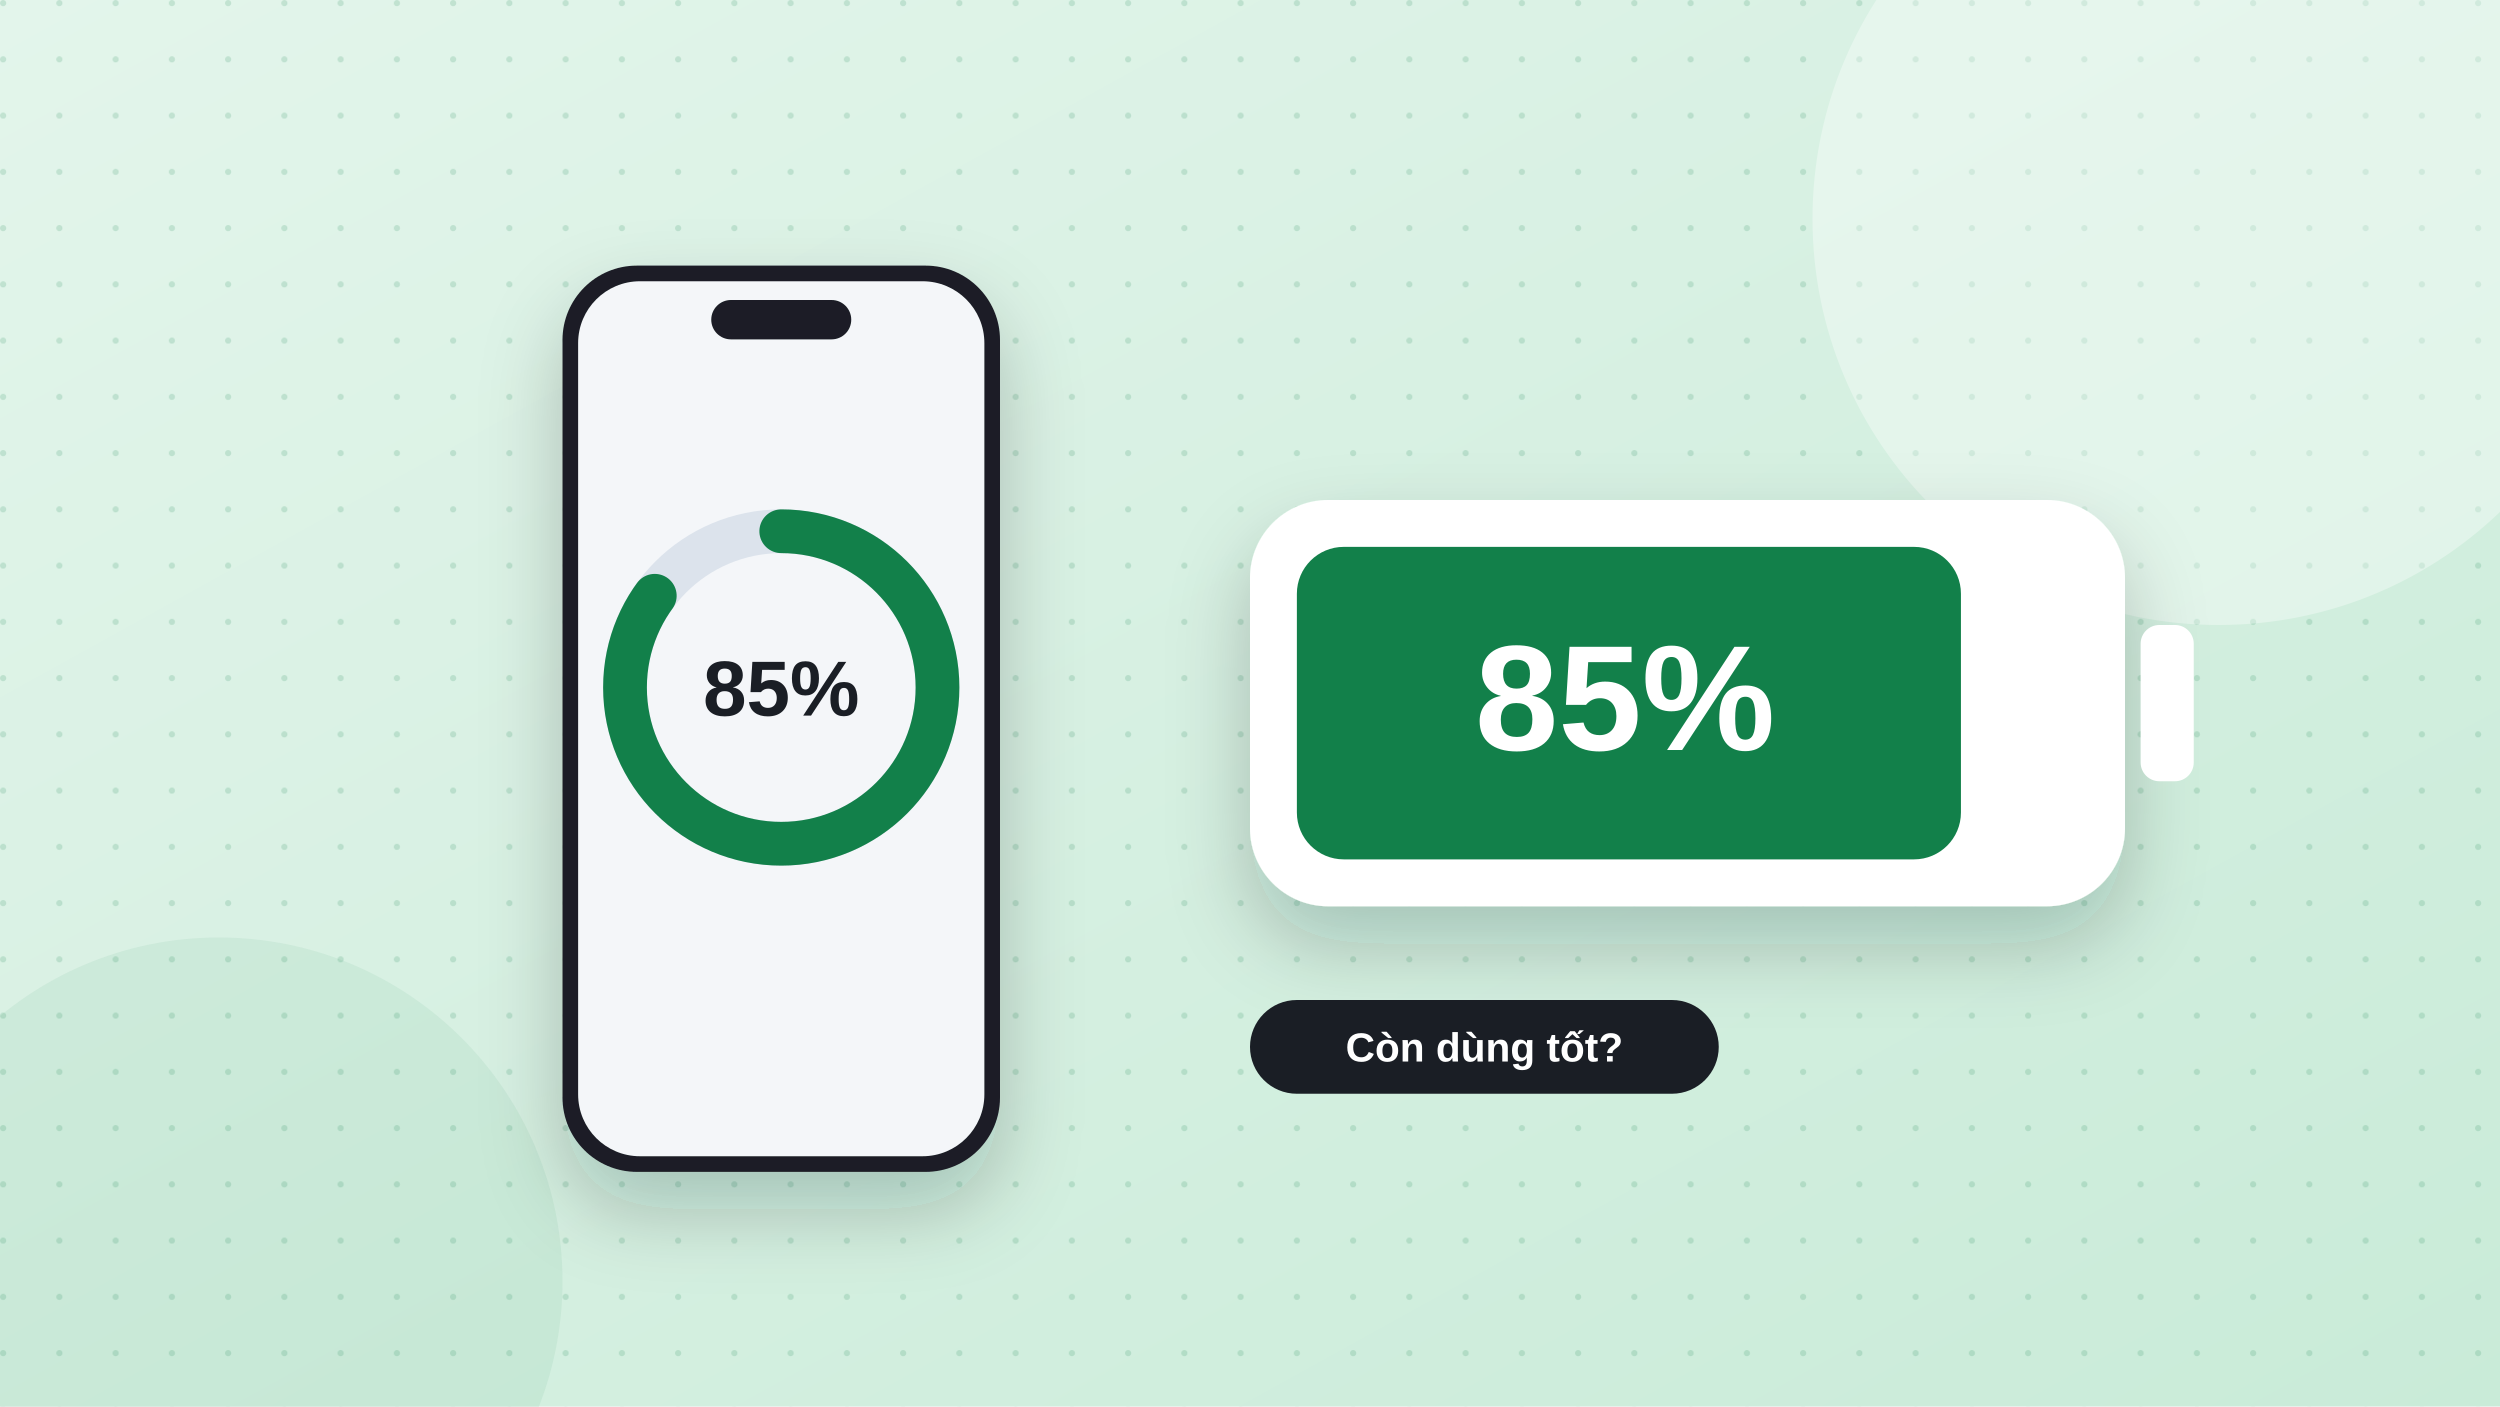
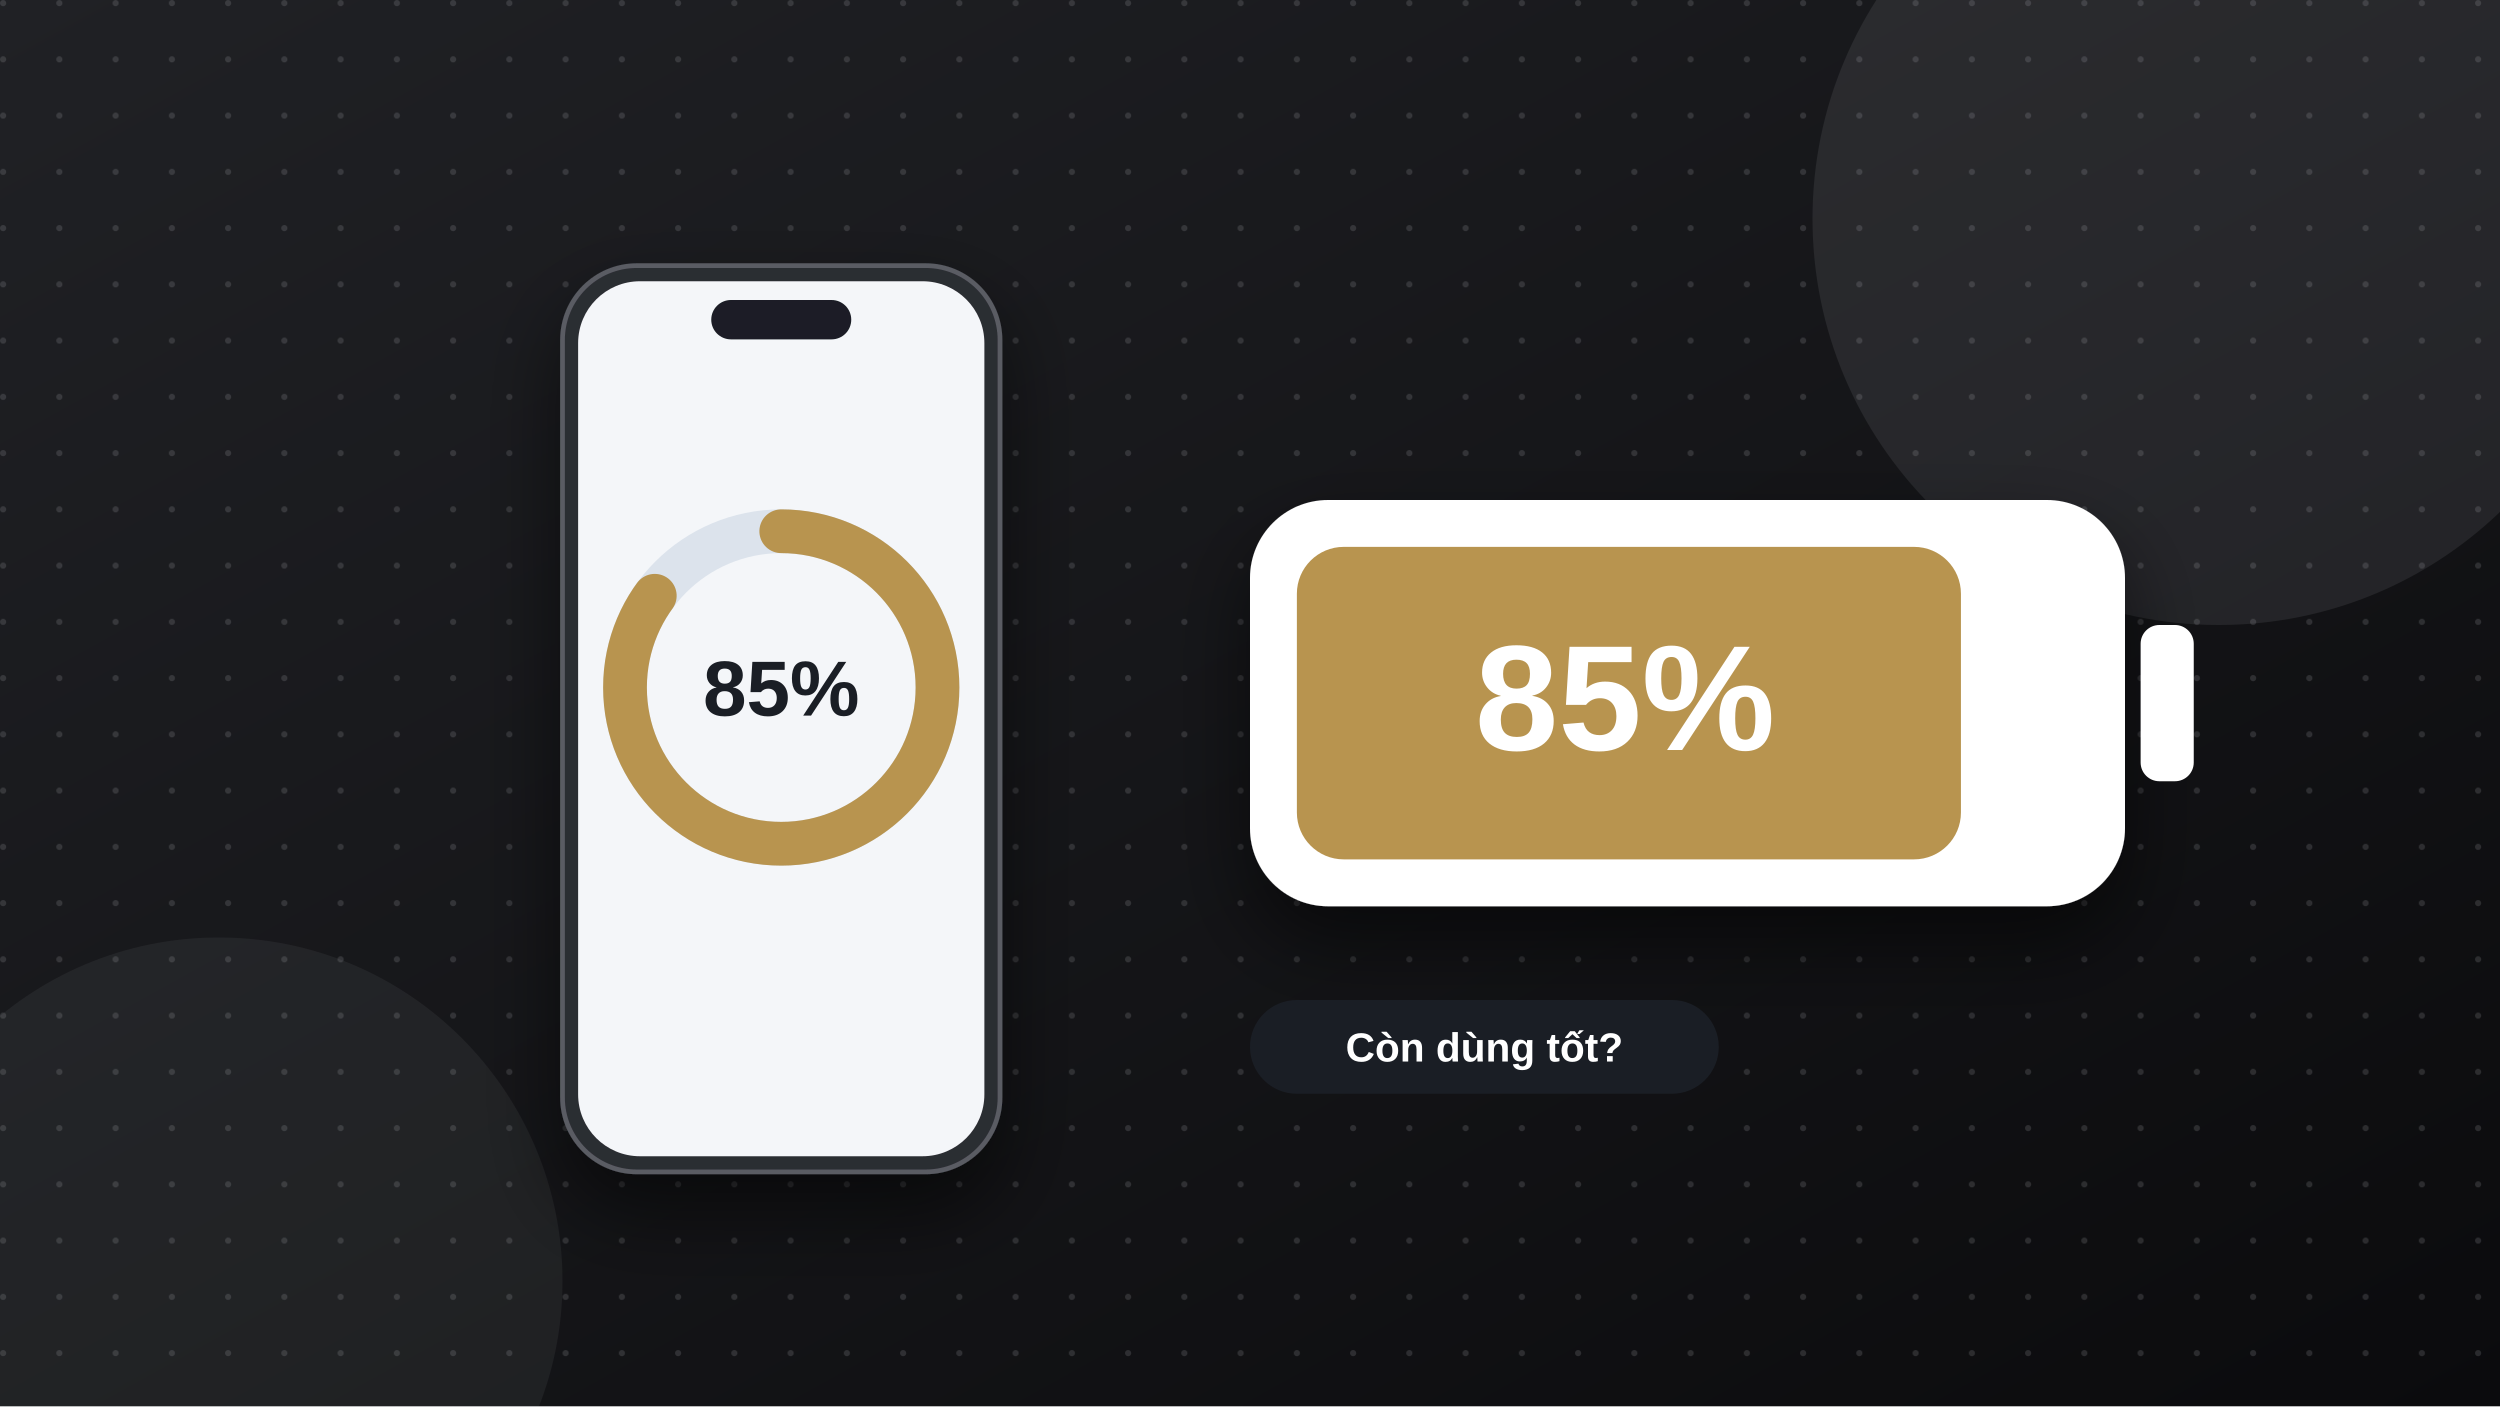
<svg xmlns="http://www.w3.org/2000/svg" viewBox="0 0 1600 900" width="1600" height="900">
  <defs>
    <linearGradient id="bg8" x1="0" y1="0" x2="1" y2="1">
-       <stop offset="0" stop-color="#E3F5EB" />
-       <stop offset="1" stop-color="#C9EBD8" />
+       <stop offset="0" stop-color="#202125" />
+       <stop offset="1" stop-color="#0B0B0D" />
    </linearGradient>
    <linearGradient id="sh8" x1="0" y1="0" x2="1" y2="1">
      <stop offset="0" stop-color="#fff" stop-opacity=".45" />
      <stop offset=".5" stop-color="#fff" stop-opacity="0" />
      <stop offset="1" stop-color="#000" stop-opacity=".12" />
    </linearGradient>
    <filter id="ds8" x="-30%" y="-30%" width="160%" height="160%">
-       <feDropShadow dx="0" dy="24" stdDeviation="26" flood-color="#1A1E25" flood-opacity=".22" />
+       <feDropShadow dx="0" dy="24" stdDeviation="26" flood-color="#000" flood-opacity=".55" />
    </filter>
    <pattern id="dots8" width="36" height="36" patternUnits="userSpaceOnUse">
-       <circle cx="2" cy="2" r="2" fill="#12804A" opacity=".16" />
+       <circle cx="2" cy="2" r="2" fill="#C9CCD3" opacity=".16" />
    </pattern>
  </defs>
  <rect width="1600" height="900" fill="url(#bg8)" />
  <rect width="1600" height="900" fill="url(#dots8)" />
-   <circle cx="1420" cy="140" r="260" fill="#fff" opacity=".35" />
-   <circle cx="140" cy="820" r="220" fill="#12804A" opacity=".07" />
+   <circle cx="1420" cy="140" r="260" fill="#C9CCD3" opacity=".10" />
+   <circle cx="140" cy="820" r="220" fill="#C9CCD3" opacity=".07" />
  <g transform="rotate(0 500.0 460.0)" filter="url(#ds8)">
-     <rect x="360" y="170" width="280" height="580" rx="47.6" fill="#1A1E25" />
+     <rect x="360" y="170" width="280" height="580" rx="47.6" fill="#2C2D33" stroke="#5A5C64" stroke-width="3" />
    <rect x="370" y="180" width="260" height="560" rx="39.6" fill="#F4F6F9" />
    <rect x="455.2" y="192" width="89.6" height="25.2" rx="12.6" fill="#1A1E25" />
  </g>
  <circle cx="500" cy="440" r="100" fill="none" stroke="#DCE3EC" stroke-width="28" />
-   <circle cx="500" cy="440" r="100" fill="none" stroke="#12804A" stroke-width="28" stroke-dasharray="534 628" transform="rotate(-90 500 440)" stroke-linecap="round" />
+   <circle cx="500" cy="440" r="100" fill="none" stroke="#B8944F" stroke-width="28" stroke-dasharray="534 628" transform="rotate(-90 500 440)" stroke-linecap="round" />
  <text x="500" y="458" font-family="Lexend, 'Be Vietnam Pro', Arial, sans-serif" font-size="50" font-weight="700" fill="#1A1E25" text-anchor="middle" opacity="1">85%</text>
  <g filter="url(#ds8)">
    <rect x="800" y="320" width="560" height="260" rx="50" fill="#fff" />
  </g>
  <rect x="1370" y="400" width="34" height="100" rx="12" fill="#fff" />
-   <rect x="830" y="350" width="425.0" height="200" rx="30" fill="#12804A" />
+   <rect x="830" y="350" width="425.0" height="200" rx="30" fill="#B8944F" />
  <text x="1040" y="480" font-family="Lexend, 'Be Vietnam Pro', Arial, sans-serif" font-size="96" font-weight="700" fill="#FFFFFF" text-anchor="middle" opacity="1">85%</text>
  <rect x="800" y="640" width="300" height="60" rx="30.0" fill="#1A1E25" />
  <text x="950.0" y="679.36" font-family="Lexend, 'Be Vietnam Pro', Arial, sans-serif" font-size="26" font-weight="700" fill="#FFFFFF" text-anchor="middle" opacity="1">Còn dùng tốt?</text>
</svg>
